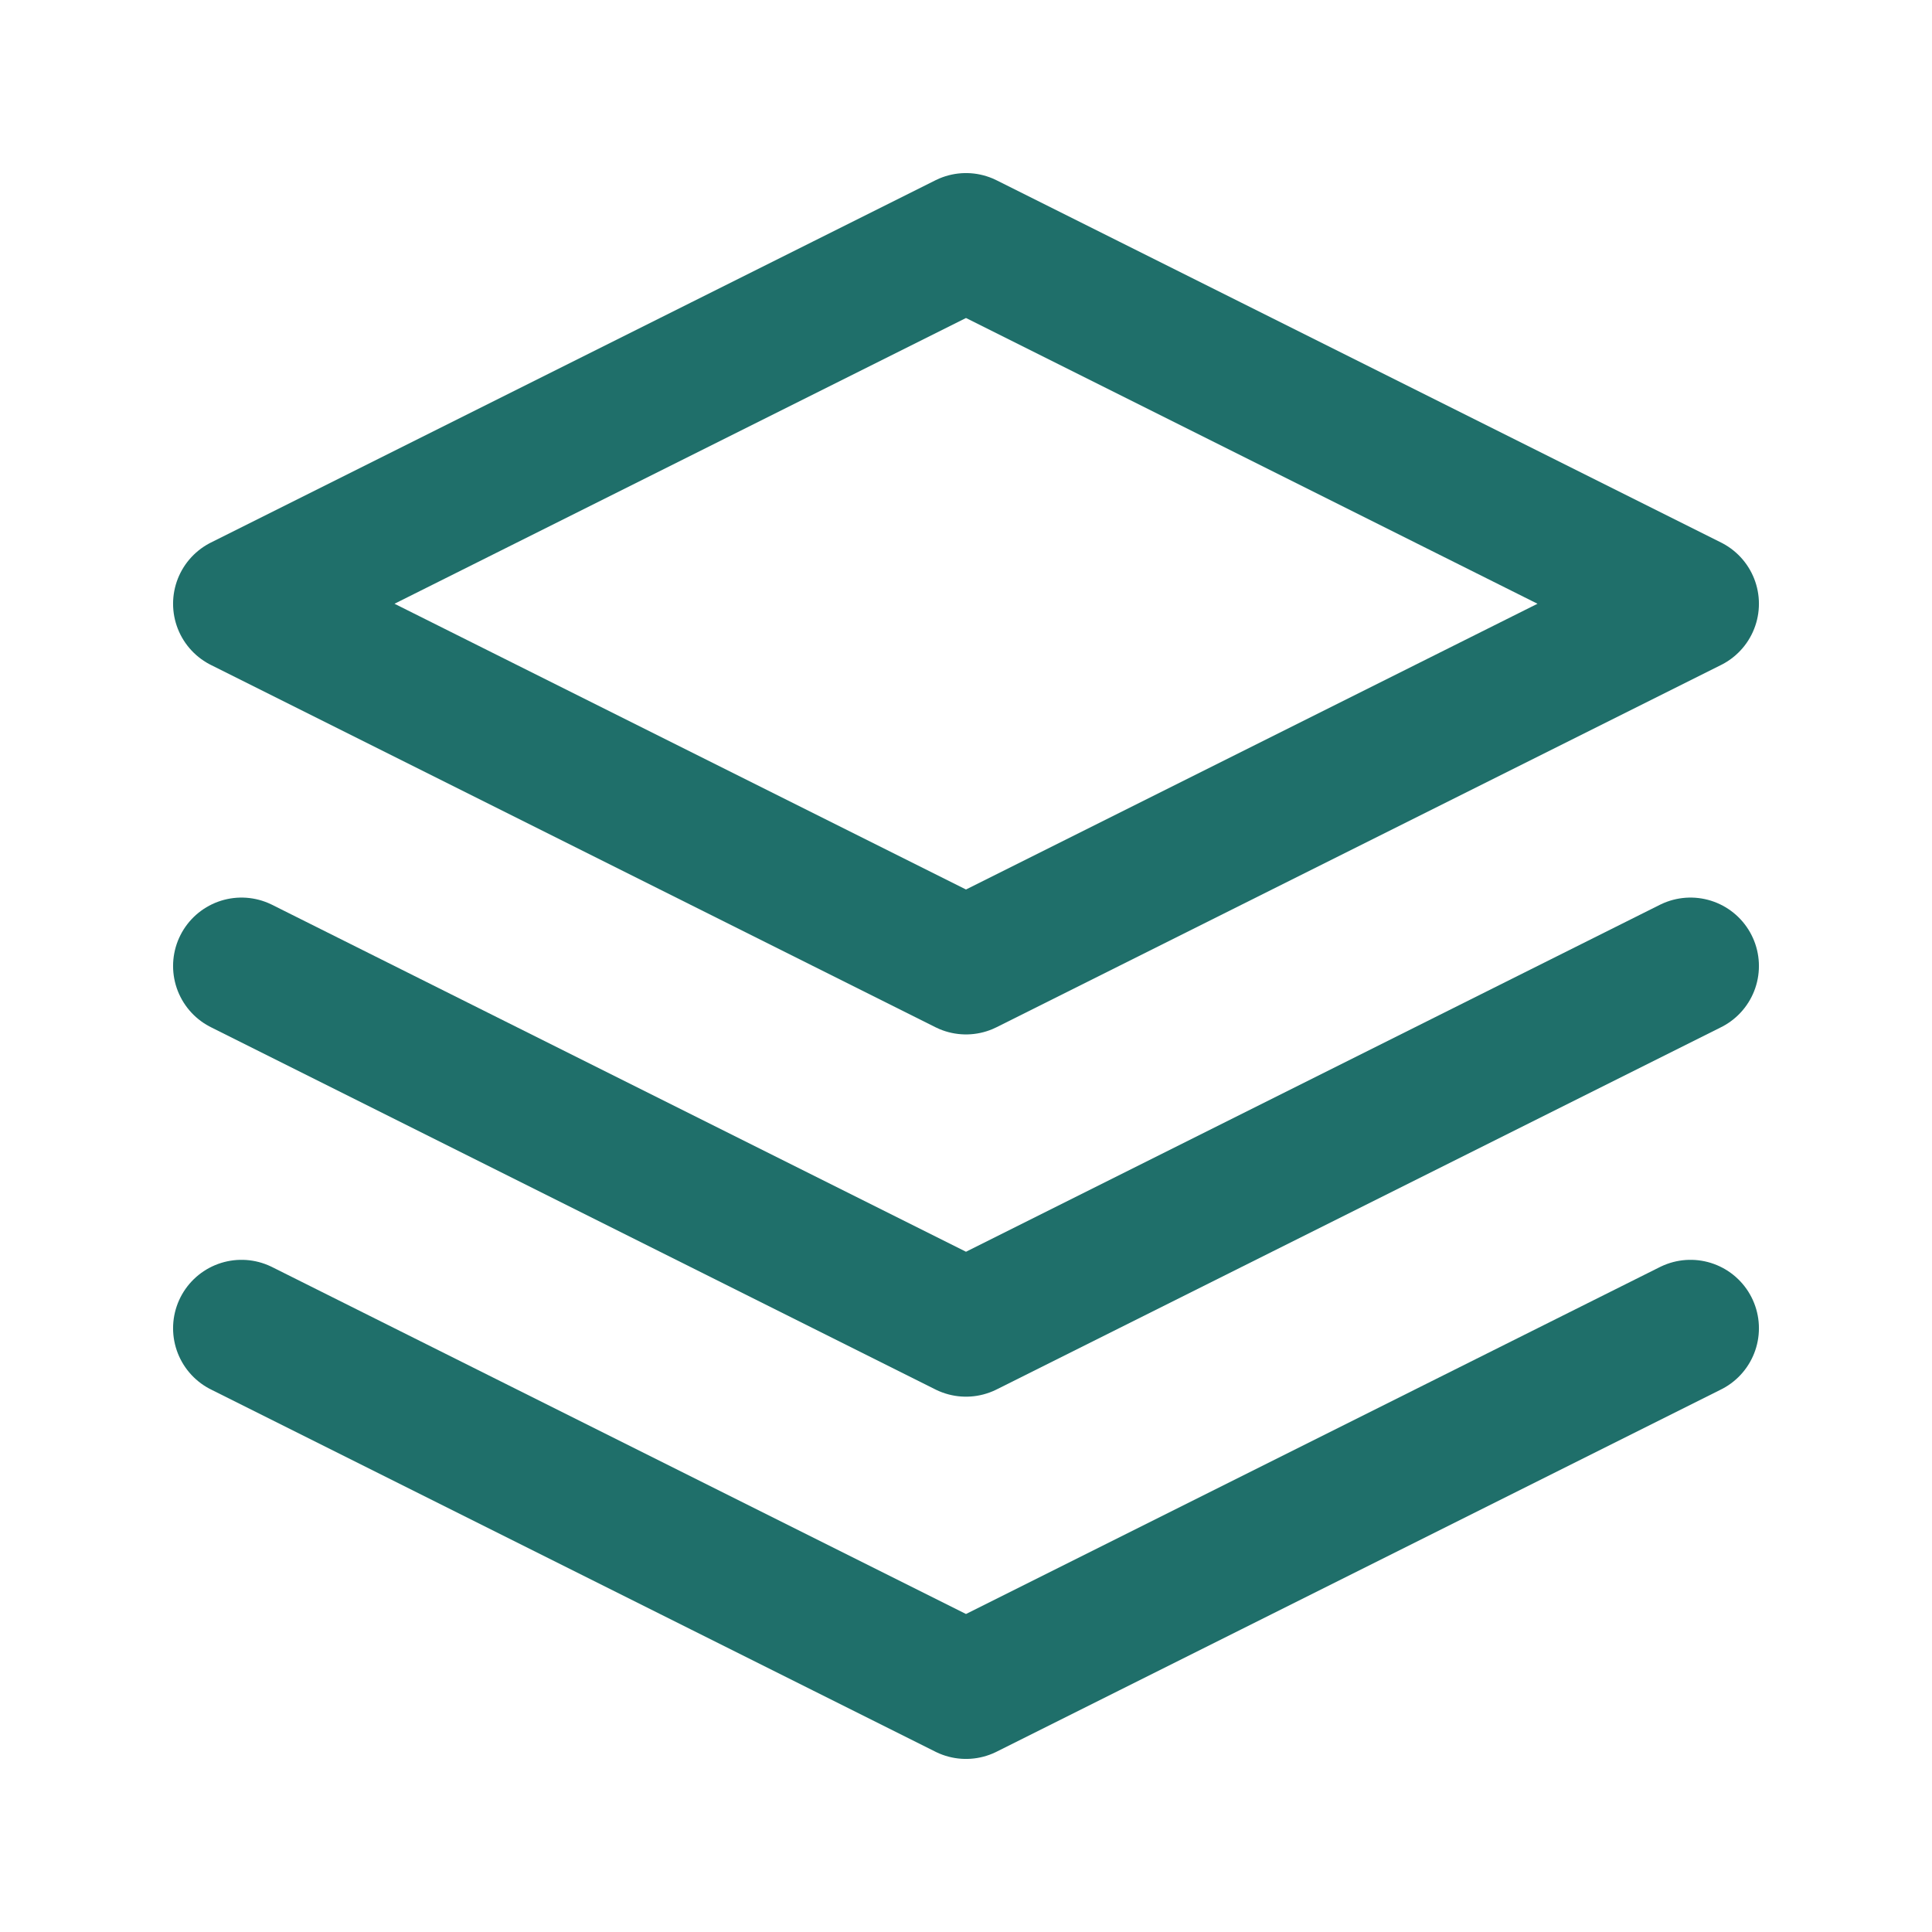
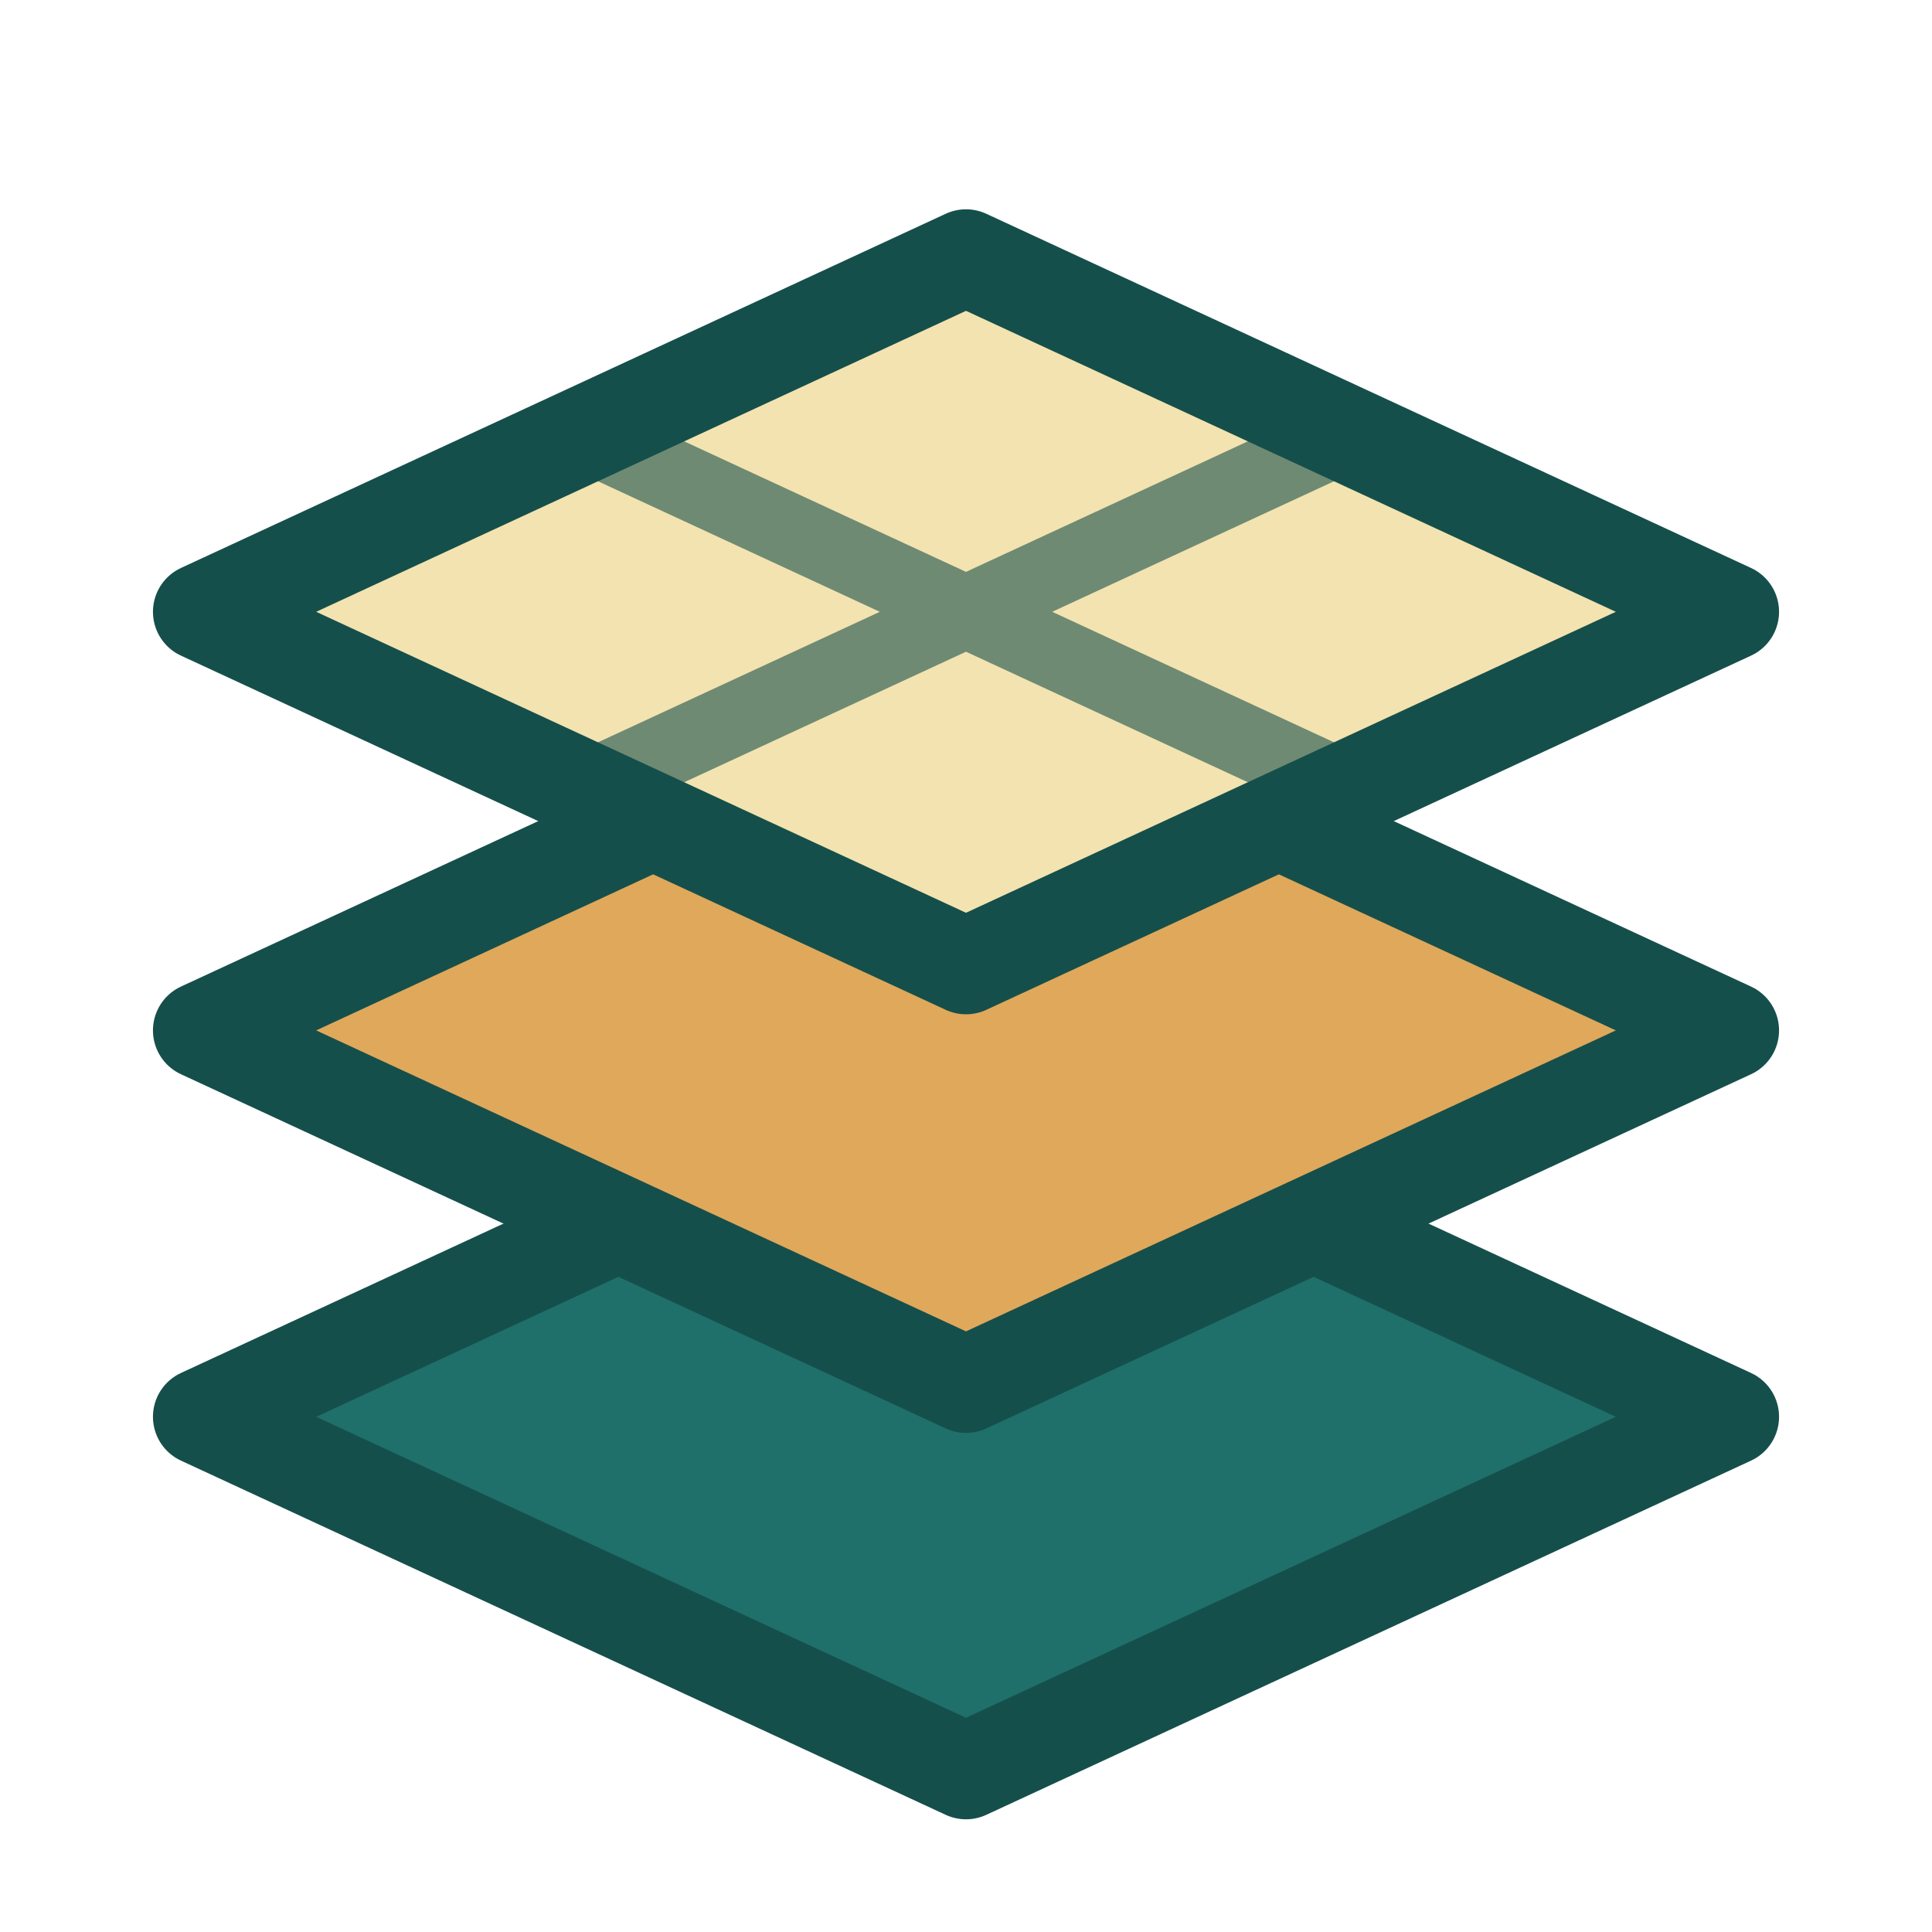
- <svg xmlns="http://www.w3.org/2000/svg" viewBox="0 0 24 24" width="24" height="24" fill="none" stroke="#1f6f6a" stroke-width="1.7" stroke-linecap="round" stroke-linejoin="round">
-   <path d="M12 3l9 4.5-9 4.5-9-4.5z" />
-   <path d="M3 12l9 4.5 9-4.5" />
-   <path d="M3 16.5l9 4.5 9-4.5" />
+ <svg xmlns="http://www.w3.org/2000/svg" viewBox="0 0 24 24" width="24" height="24">
+   <g stroke="#154f4b" stroke-width="1.2" stroke-linejoin="round">
+     <path d="M12 13.2 21.5 17.6 12 22 2.5 17.6z" fill="#1f6f6a" />
+     <path d="M12 8.4 21.5 12.8 12 17.2 2.5 12.8z" fill="#e0a85a" />
+     <path d="M12 3.2 21.5 7.6 12 12 2.5 7.6z" fill="#f3e3b0" />
+   </g>
+   <path d="M7.25 5.4 16.75 9.8M16.75 5.4 7.25 9.8" stroke="#154f4b" stroke-width="0.9" opacity="0.6" />
</svg>
